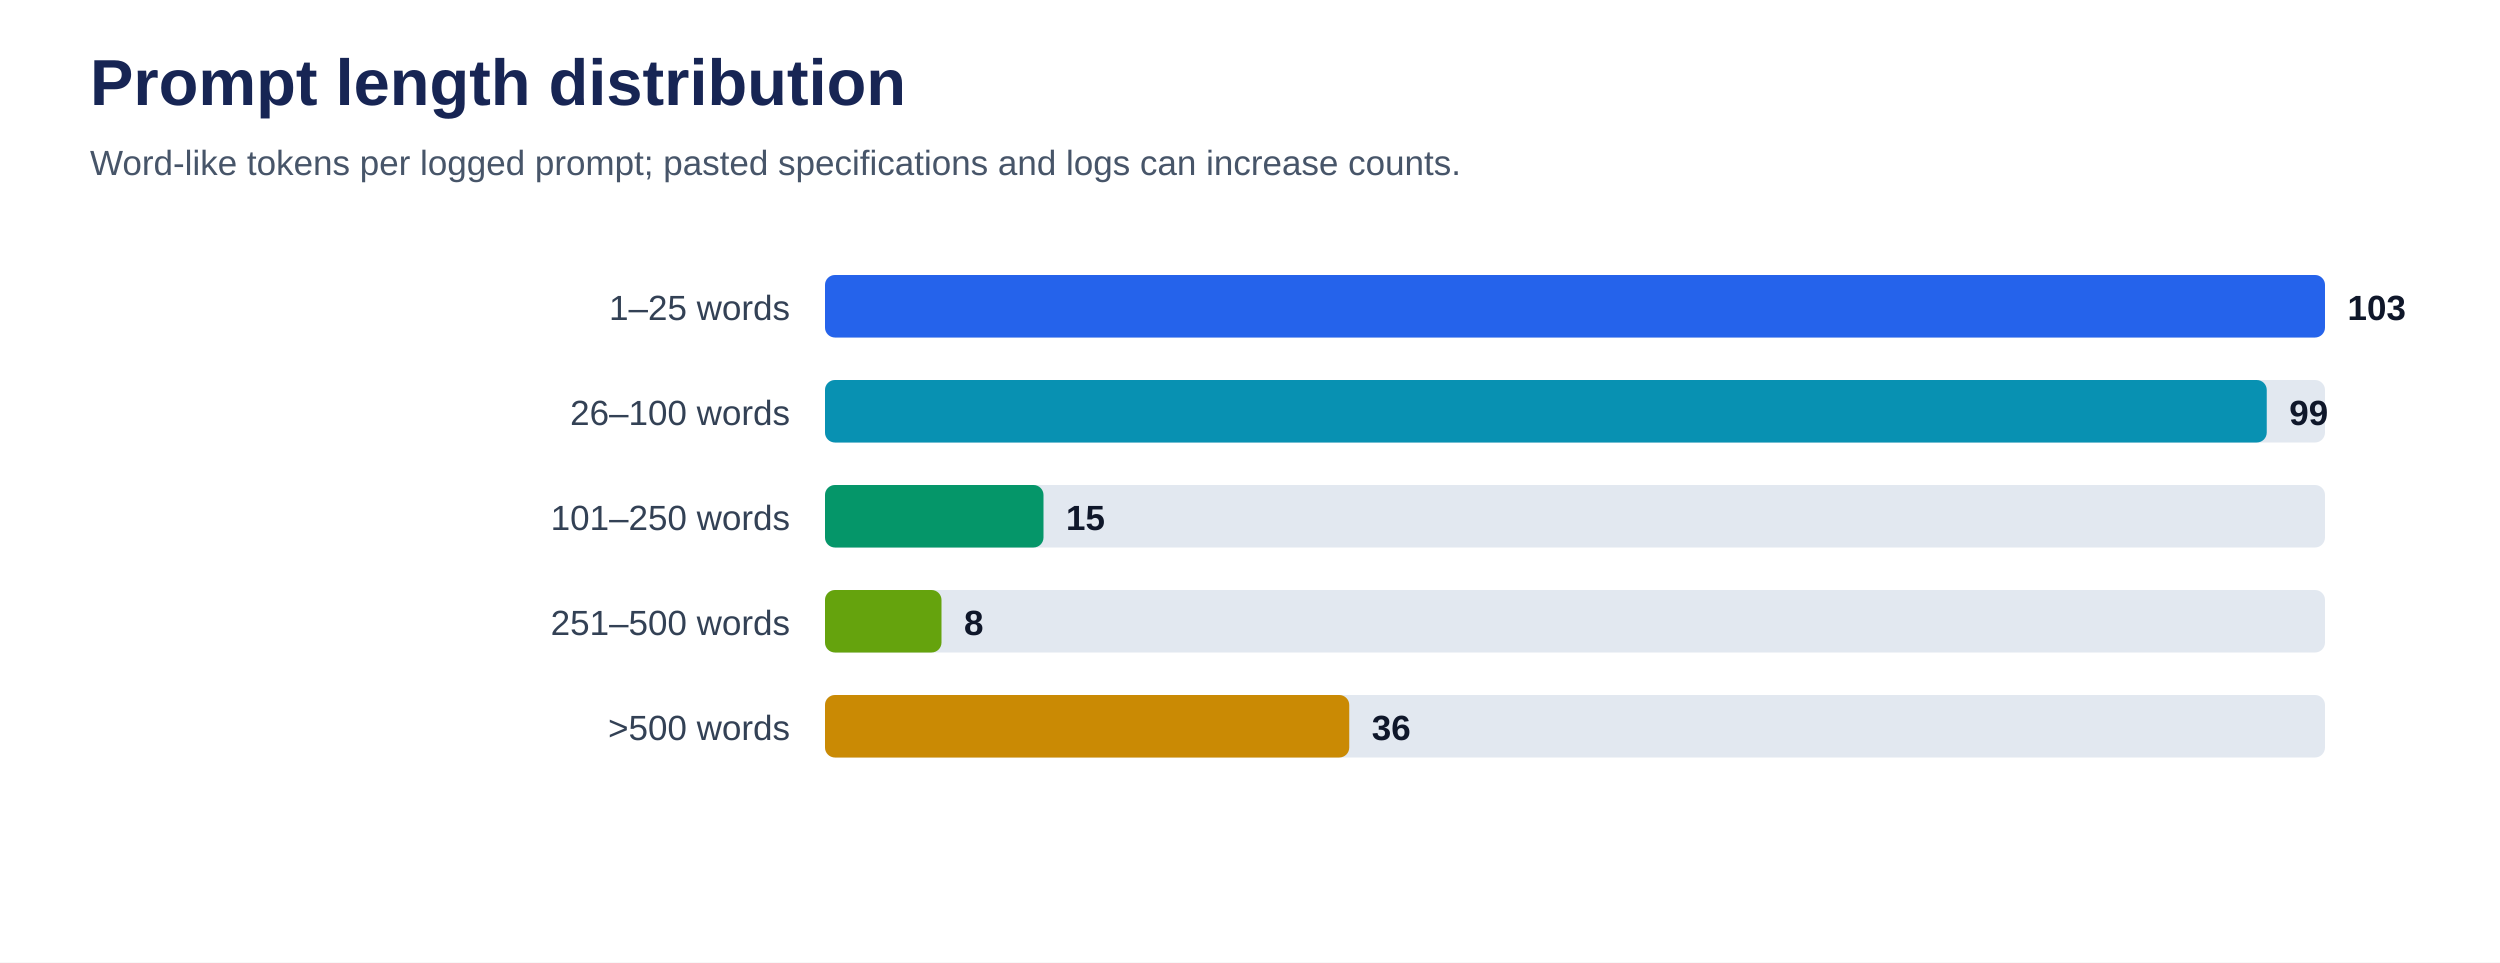
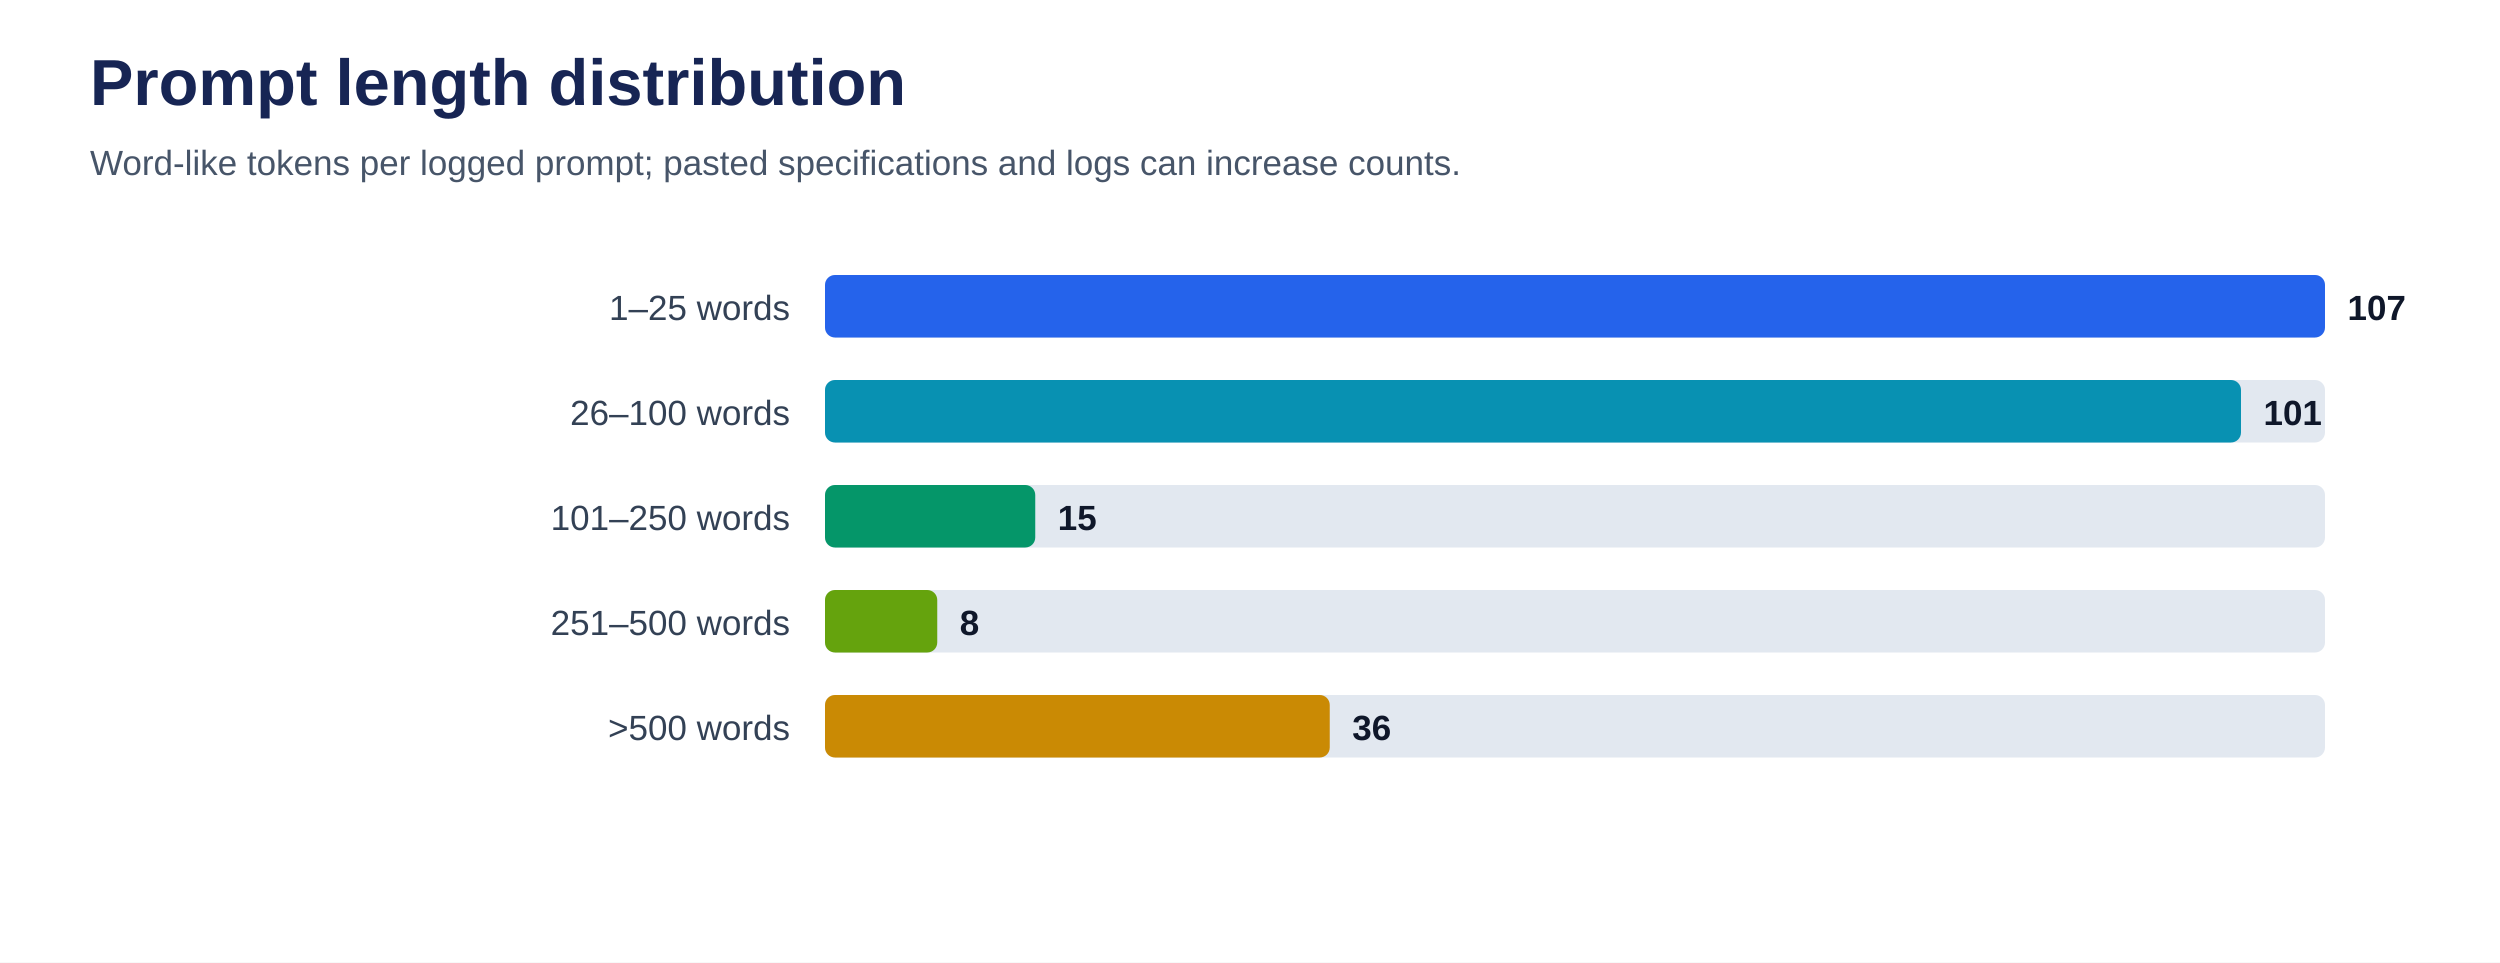
<svg xmlns="http://www.w3.org/2000/svg" viewBox="0 0 1000 385" role="img" aria-labelledby="title desc">
  <rect width="100%" height="100%" fill="#ffffff" />
  <text x="36" y="42" font-family="Arial, sans-serif" font-size="26" font-weight="700" fill="#172554">Prompt length distribution</text>
  <text x="36" y="70" font-family="Arial, sans-serif" font-size="14" fill="#475569">Word-like tokens per logged prompt; pasted specifications and logs can increase counts.</text>
  <text x="316" y="128" text-anchor="end" font-family="Arial, sans-serif" font-size="14" fill="#334155">1–25 words</text>
  <rect x="330" y="110" width="600" height="25" rx="4" fill="#e2e8f0" />
  <rect x="330" y="110" width="600.0" height="25" rx="4" fill="#2563eb" />
-   <text x="939.0" y="128" font-family="Arial, sans-serif" font-size="14" font-weight="700" fill="#0f172a">103</text>
+   <text x="939.0" y="128" font-family="Arial, sans-serif" font-size="14" font-weight="700" fill="#0f172a">107</text>
  <text x="316" y="170" text-anchor="end" font-family="Arial, sans-serif" font-size="14" fill="#334155">26–100 words</text>
  <rect x="330" y="152" width="600" height="25" rx="4" fill="#e2e8f0" />
-   <rect x="330" y="152" width="576.7" height="25" rx="4" fill="#0891b2" />
-   <text x="915.7" y="170" font-family="Arial, sans-serif" font-size="14" font-weight="700" fill="#0f172a">99</text>
+   <rect x="330" y="152" width="566.4" height="25" rx="4" fill="#0891b2" />
+   <text x="905.4" y="170" font-family="Arial, sans-serif" font-size="14" font-weight="700" fill="#0f172a">101</text>
  <text x="316" y="212" text-anchor="end" font-family="Arial, sans-serif" font-size="14" fill="#334155">101–250 words</text>
  <rect x="330" y="194" width="600" height="25" rx="4" fill="#e2e8f0" />
-   <rect x="330" y="194" width="87.4" height="25" rx="4" fill="#059669" />
-   <text x="426.4" y="212" font-family="Arial, sans-serif" font-size="14" font-weight="700" fill="#0f172a">15</text>
+   <rect x="330" y="194" width="84.1" height="25" rx="4" fill="#059669" />
+   <text x="423.1" y="212" font-family="Arial, sans-serif" font-size="14" font-weight="700" fill="#0f172a">15</text>
  <text x="316" y="254" text-anchor="end" font-family="Arial, sans-serif" font-size="14" fill="#334155">251–500 words</text>
  <rect x="330" y="236" width="600" height="25" rx="4" fill="#e2e8f0" />
-   <rect x="330" y="236" width="46.6" height="25" rx="4" fill="#65a30d" />
-   <text x="385.6" y="254" font-family="Arial, sans-serif" font-size="14" font-weight="700" fill="#0f172a">8</text>
+   <rect x="330" y="236" width="44.9" height="25" rx="4" fill="#65a30d" />
+   <text x="383.9" y="254" font-family="Arial, sans-serif" font-size="14" font-weight="700" fill="#0f172a">8</text>
  <text x="316" y="296" text-anchor="end" font-family="Arial, sans-serif" font-size="14" fill="#334155">&gt;500 words</text>
  <rect x="330" y="278" width="600" height="25" rx="4" fill="#e2e8f0" />
-   <rect x="330" y="278" width="209.7" height="25" rx="4" fill="#ca8a04" />
-   <text x="548.7" y="296" font-family="Arial, sans-serif" font-size="14" font-weight="700" fill="#0f172a">36</text>
+   <rect x="330" y="278" width="201.9" height="25" rx="4" fill="#ca8a04" />
+   <text x="540.9" y="296" font-family="Arial, sans-serif" font-size="14" font-weight="700" fill="#0f172a">36</text>
</svg>
